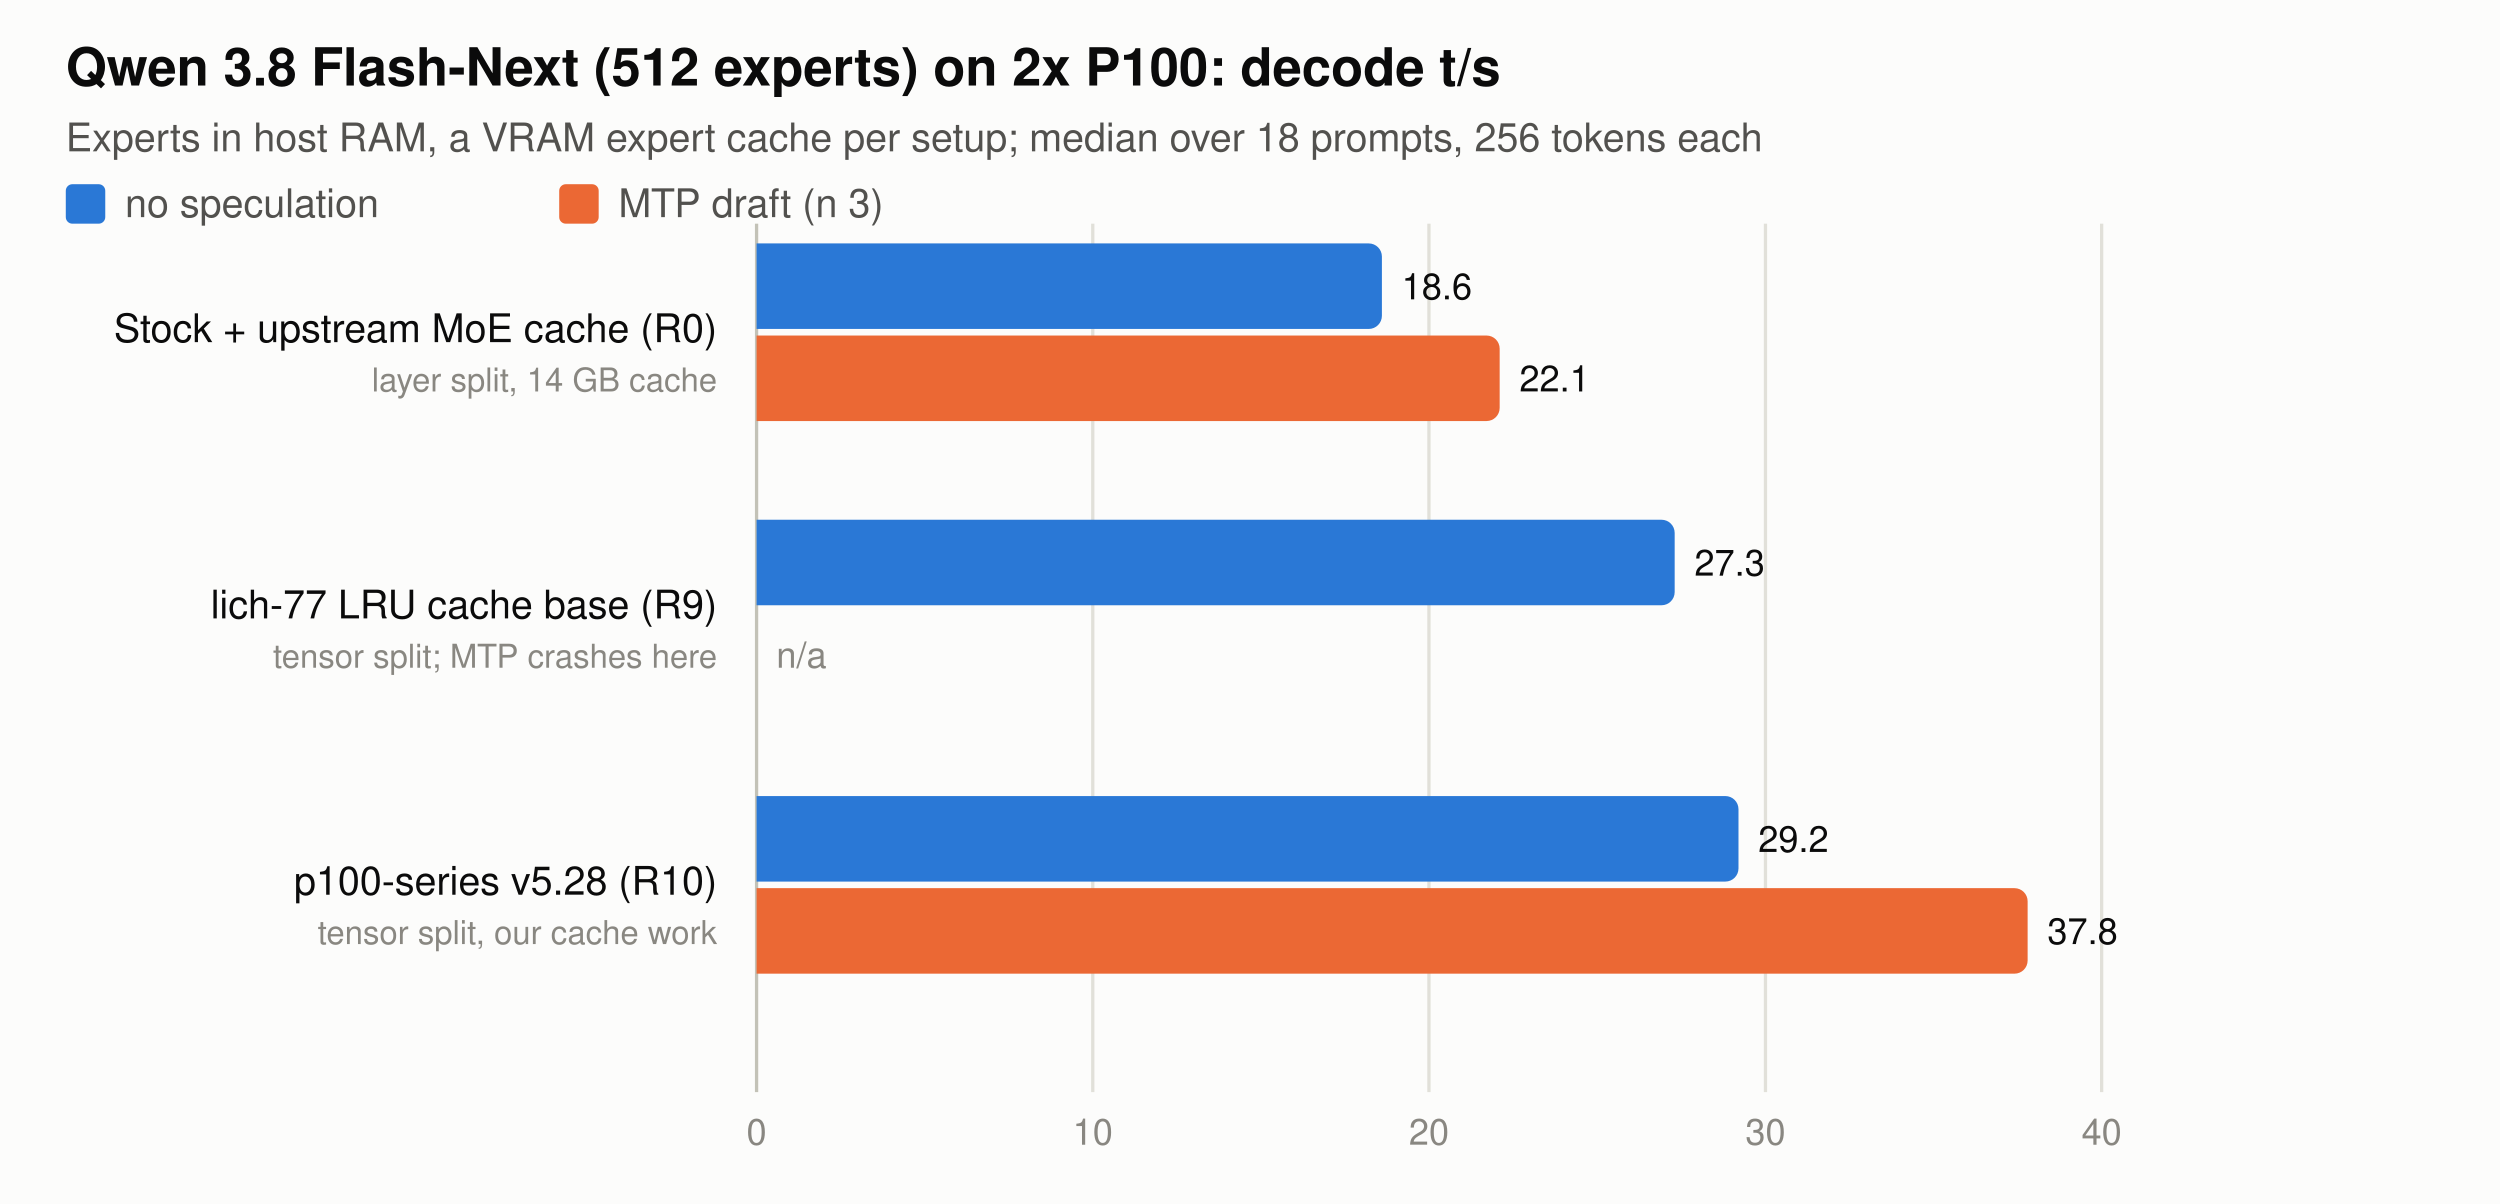
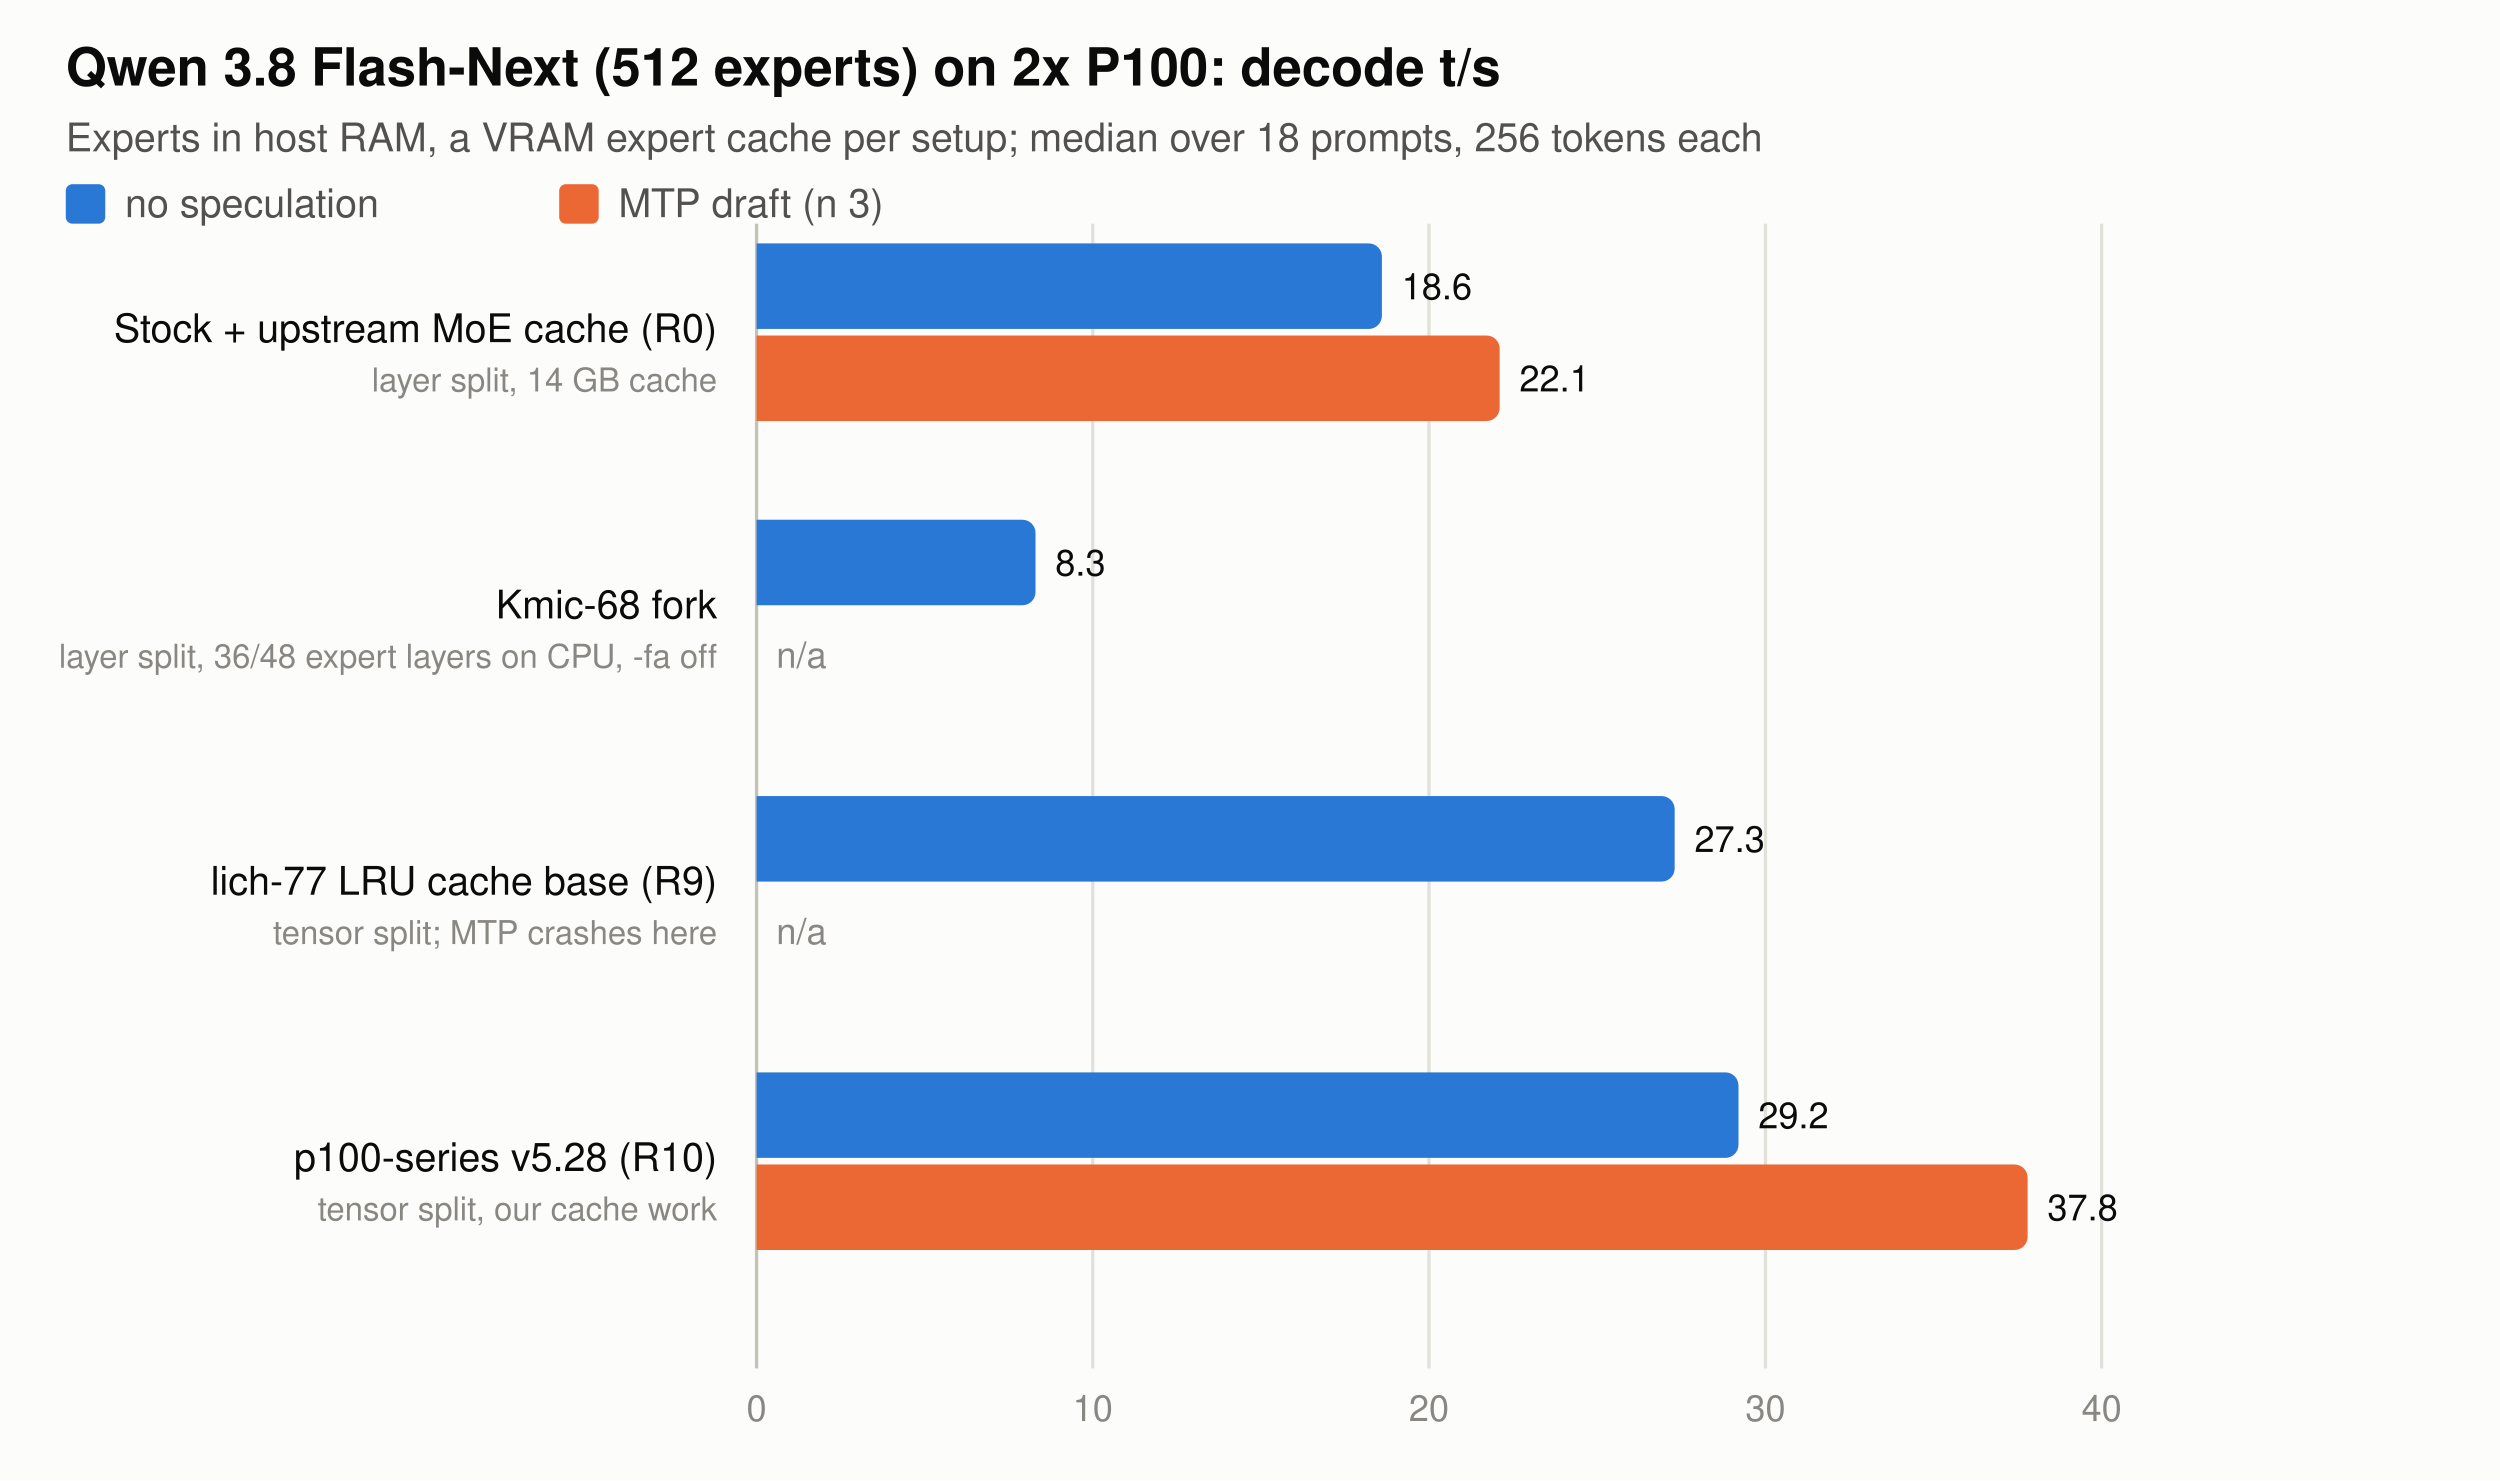
- <svg xmlns="http://www.w3.org/2000/svg" width="760" height="366" viewBox="0 0 760 366" font-family="-apple-system,BlinkMacSystemFont,'Segoe UI',Helvetica,Arial,sans-serif">
-   <rect width="760" height="366" fill="#fcfcfb" />
+ <svg xmlns="http://www.w3.org/2000/svg" width="760" height="450" viewBox="0 0 760 450" font-family="-apple-system,BlinkMacSystemFont,'Segoe UI',Helvetica,Arial,sans-serif">
+   <rect width="760" height="450" fill="#fcfcfb" />
  <text x="20" y="26" font-size="16" font-weight="600" fill="#0b0b0b">Qwen 3.8 Flash-Next (512 experts) on 2x P100: decode t/s</text>
  <text x="20" y="46" font-size="12" fill="#52514e">Experts in host RAM, a VRAM expert cache per setup; median over 18 prompts, 256 tokens each</text>
  <rect x="20" y="56" width="12" height="12" rx="2" fill="#2a78d6" />
  <text x="38" y="66" font-size="12" fill="#52514e">no speculation</text>
  <rect x="170" y="56" width="12" height="12" rx="2" fill="#eb6834" />
  <text x="188" y="66" font-size="12" fill="#52514e">MTP draft (n 3)</text>
-   <line x1="230.0" y1="68" x2="230.0" y2="332" stroke="#c3c2b7" stroke-width="1" />
-   <text x="230.0" y="348" font-size="11" text-anchor="middle" fill="#898781">0</text>
-   <line x1="332.2" y1="68" x2="332.2" y2="332" stroke="#e1e0d9" stroke-width="1" />
-   <text x="332.2" y="348" font-size="11" text-anchor="middle" fill="#898781">10</text>
-   <line x1="434.4" y1="68" x2="434.4" y2="332" stroke="#e1e0d9" stroke-width="1" />
-   <text x="434.4" y="348" font-size="11" text-anchor="middle" fill="#898781">20</text>
-   <line x1="536.7" y1="68" x2="536.7" y2="332" stroke="#e1e0d9" stroke-width="1" />
-   <text x="536.7" y="348" font-size="11" text-anchor="middle" fill="#898781">30</text>
-   <line x1="638.9" y1="68" x2="638.9" y2="332" stroke="#e1e0d9" stroke-width="1" />
-   <text x="638.9" y="348" font-size="11" text-anchor="middle" fill="#898781">40</text>
+   <line x1="230.0" y1="68" x2="230.0" y2="416" stroke="#c3c2b7" stroke-width="1" />
+   <text x="230.0" y="432" font-size="11" text-anchor="middle" fill="#898781">0</text>
+   <line x1="332.2" y1="68" x2="332.2" y2="416" stroke="#e1e0d9" stroke-width="1" />
+   <text x="332.2" y="432" font-size="11" text-anchor="middle" fill="#898781">10</text>
+   <line x1="434.4" y1="68" x2="434.4" y2="416" stroke="#e1e0d9" stroke-width="1" />
+   <text x="434.4" y="432" font-size="11" text-anchor="middle" fill="#898781">20</text>
+   <line x1="536.7" y1="68" x2="536.7" y2="416" stroke="#e1e0d9" stroke-width="1" />
+   <text x="536.7" y="432" font-size="11" text-anchor="middle" fill="#898781">30</text>
+   <line x1="638.9" y1="68" x2="638.9" y2="416" stroke="#e1e0d9" stroke-width="1" />
+   <text x="638.9" y="432" font-size="11" text-anchor="middle" fill="#898781">40</text>
  <text x="218" y="104" font-size="12" text-anchor="end" fill="#0b0b0b">Stock + upstream MoE cache (R0)</text>
  <text x="218" y="119" font-size="10" text-anchor="end" fill="#898781">layer split, 14 GB cache</text>
  <path d="M230.0 74 h186.1 a4 4 0 0 1 4 4 v18 a4 4 0 0 1 -4 4 h-186.1 z" fill="#2a78d6" />
  <text x="426.1" y="91.0" font-size="11" fill="#0b0b0b">18.6</text>
  <path d="M230.0 102 h221.9 a4 4 0 0 1 4 4 v18 a4 4 0 0 1 -4 4 h-221.9 z" fill="#eb6834" />
  <text x="461.9" y="119.0" font-size="11" fill="#0b0b0b">22.1</text>
-   <text x="218" y="188" font-size="12" text-anchor="end" fill="#0b0b0b">lich-77 LRU cache base (R9)</text>
-   <text x="218" y="203" font-size="10" text-anchor="end" fill="#898781">tensor split; MTP crashes here</text>
-   <path d="M230.0 158 h275.1 a4 4 0 0 1 4 4 v18 a4 4 0 0 1 -4 4 h-275.1 z" fill="#2a78d6" />
-   <text x="515.1" y="175.0" font-size="11" fill="#0b0b0b">27.3</text>
+   <text x="218" y="188" font-size="12" text-anchor="end" fill="#0b0b0b">Kmic-68 fork</text>
+   <text x="218" y="203" font-size="10" text-anchor="end" fill="#898781">layer split, 36/48 expert layers on CPU, -fa off</text>
+   <path d="M230.0 158 h80.8 a4 4 0 0 1 4 4 v18 a4 4 0 0 1 -4 4 h-80.8 z" fill="#2a78d6" />
+   <text x="320.8" y="175.0" font-size="11" fill="#0b0b0b">8.3</text>
  <text x="236.0" y="203.0" font-size="11" fill="#898781">n/a</text>
-   <text x="218" y="272" font-size="12" text-anchor="end" fill="#0b0b0b">p100-series v5.28 (R10)</text>
-   <text x="218" y="287" font-size="10" text-anchor="end" fill="#898781">tensor split, our cache work</text>
-   <path d="M230.0 242 h294.5 a4 4 0 0 1 4 4 v18 a4 4 0 0 1 -4 4 h-294.5 z" fill="#2a78d6" />
-   <text x="534.5" y="259.0" font-size="11" fill="#0b0b0b">29.2</text>
-   <path d="M230.0 270 h382.4 a4 4 0 0 1 4 4 v18 a4 4 0 0 1 -4 4 h-382.4 z" fill="#eb6834" />
-   <text x="622.4" y="287.0" font-size="11" fill="#0b0b0b">37.8</text>
+   <text x="218" y="272" font-size="12" text-anchor="end" fill="#0b0b0b">lich-77 LRU cache base (R9)</text>
+   <text x="218" y="287" font-size="10" text-anchor="end" fill="#898781">tensor split; MTP crashes here</text>
+   <path d="M230.0 242 h275.1 a4 4 0 0 1 4 4 v18 a4 4 0 0 1 -4 4 h-275.1 z" fill="#2a78d6" />
+   <text x="515.1" y="259.0" font-size="11" fill="#0b0b0b">27.3</text>
+   <text x="236.0" y="287.0" font-size="11" fill="#898781">n/a</text>
+   <text x="218" y="356" font-size="12" text-anchor="end" fill="#0b0b0b">p100-series v5.28 (R10)</text>
+   <text x="218" y="371" font-size="10" text-anchor="end" fill="#898781">tensor split, our cache work</text>
+   <path d="M230.0 326 h294.5 a4 4 0 0 1 4 4 v18 a4 4 0 0 1 -4 4 h-294.5 z" fill="#2a78d6" />
+   <text x="534.5" y="343.0" font-size="11" fill="#0b0b0b">29.2</text>
+   <path d="M230.0 354 h382.4 a4 4 0 0 1 4 4 v18 a4 4 0 0 1 -4 4 h-382.4 z" fill="#eb6834" />
+   <text x="622.4" y="371.0" font-size="11" fill="#0b0b0b">37.8</text>
</svg>
